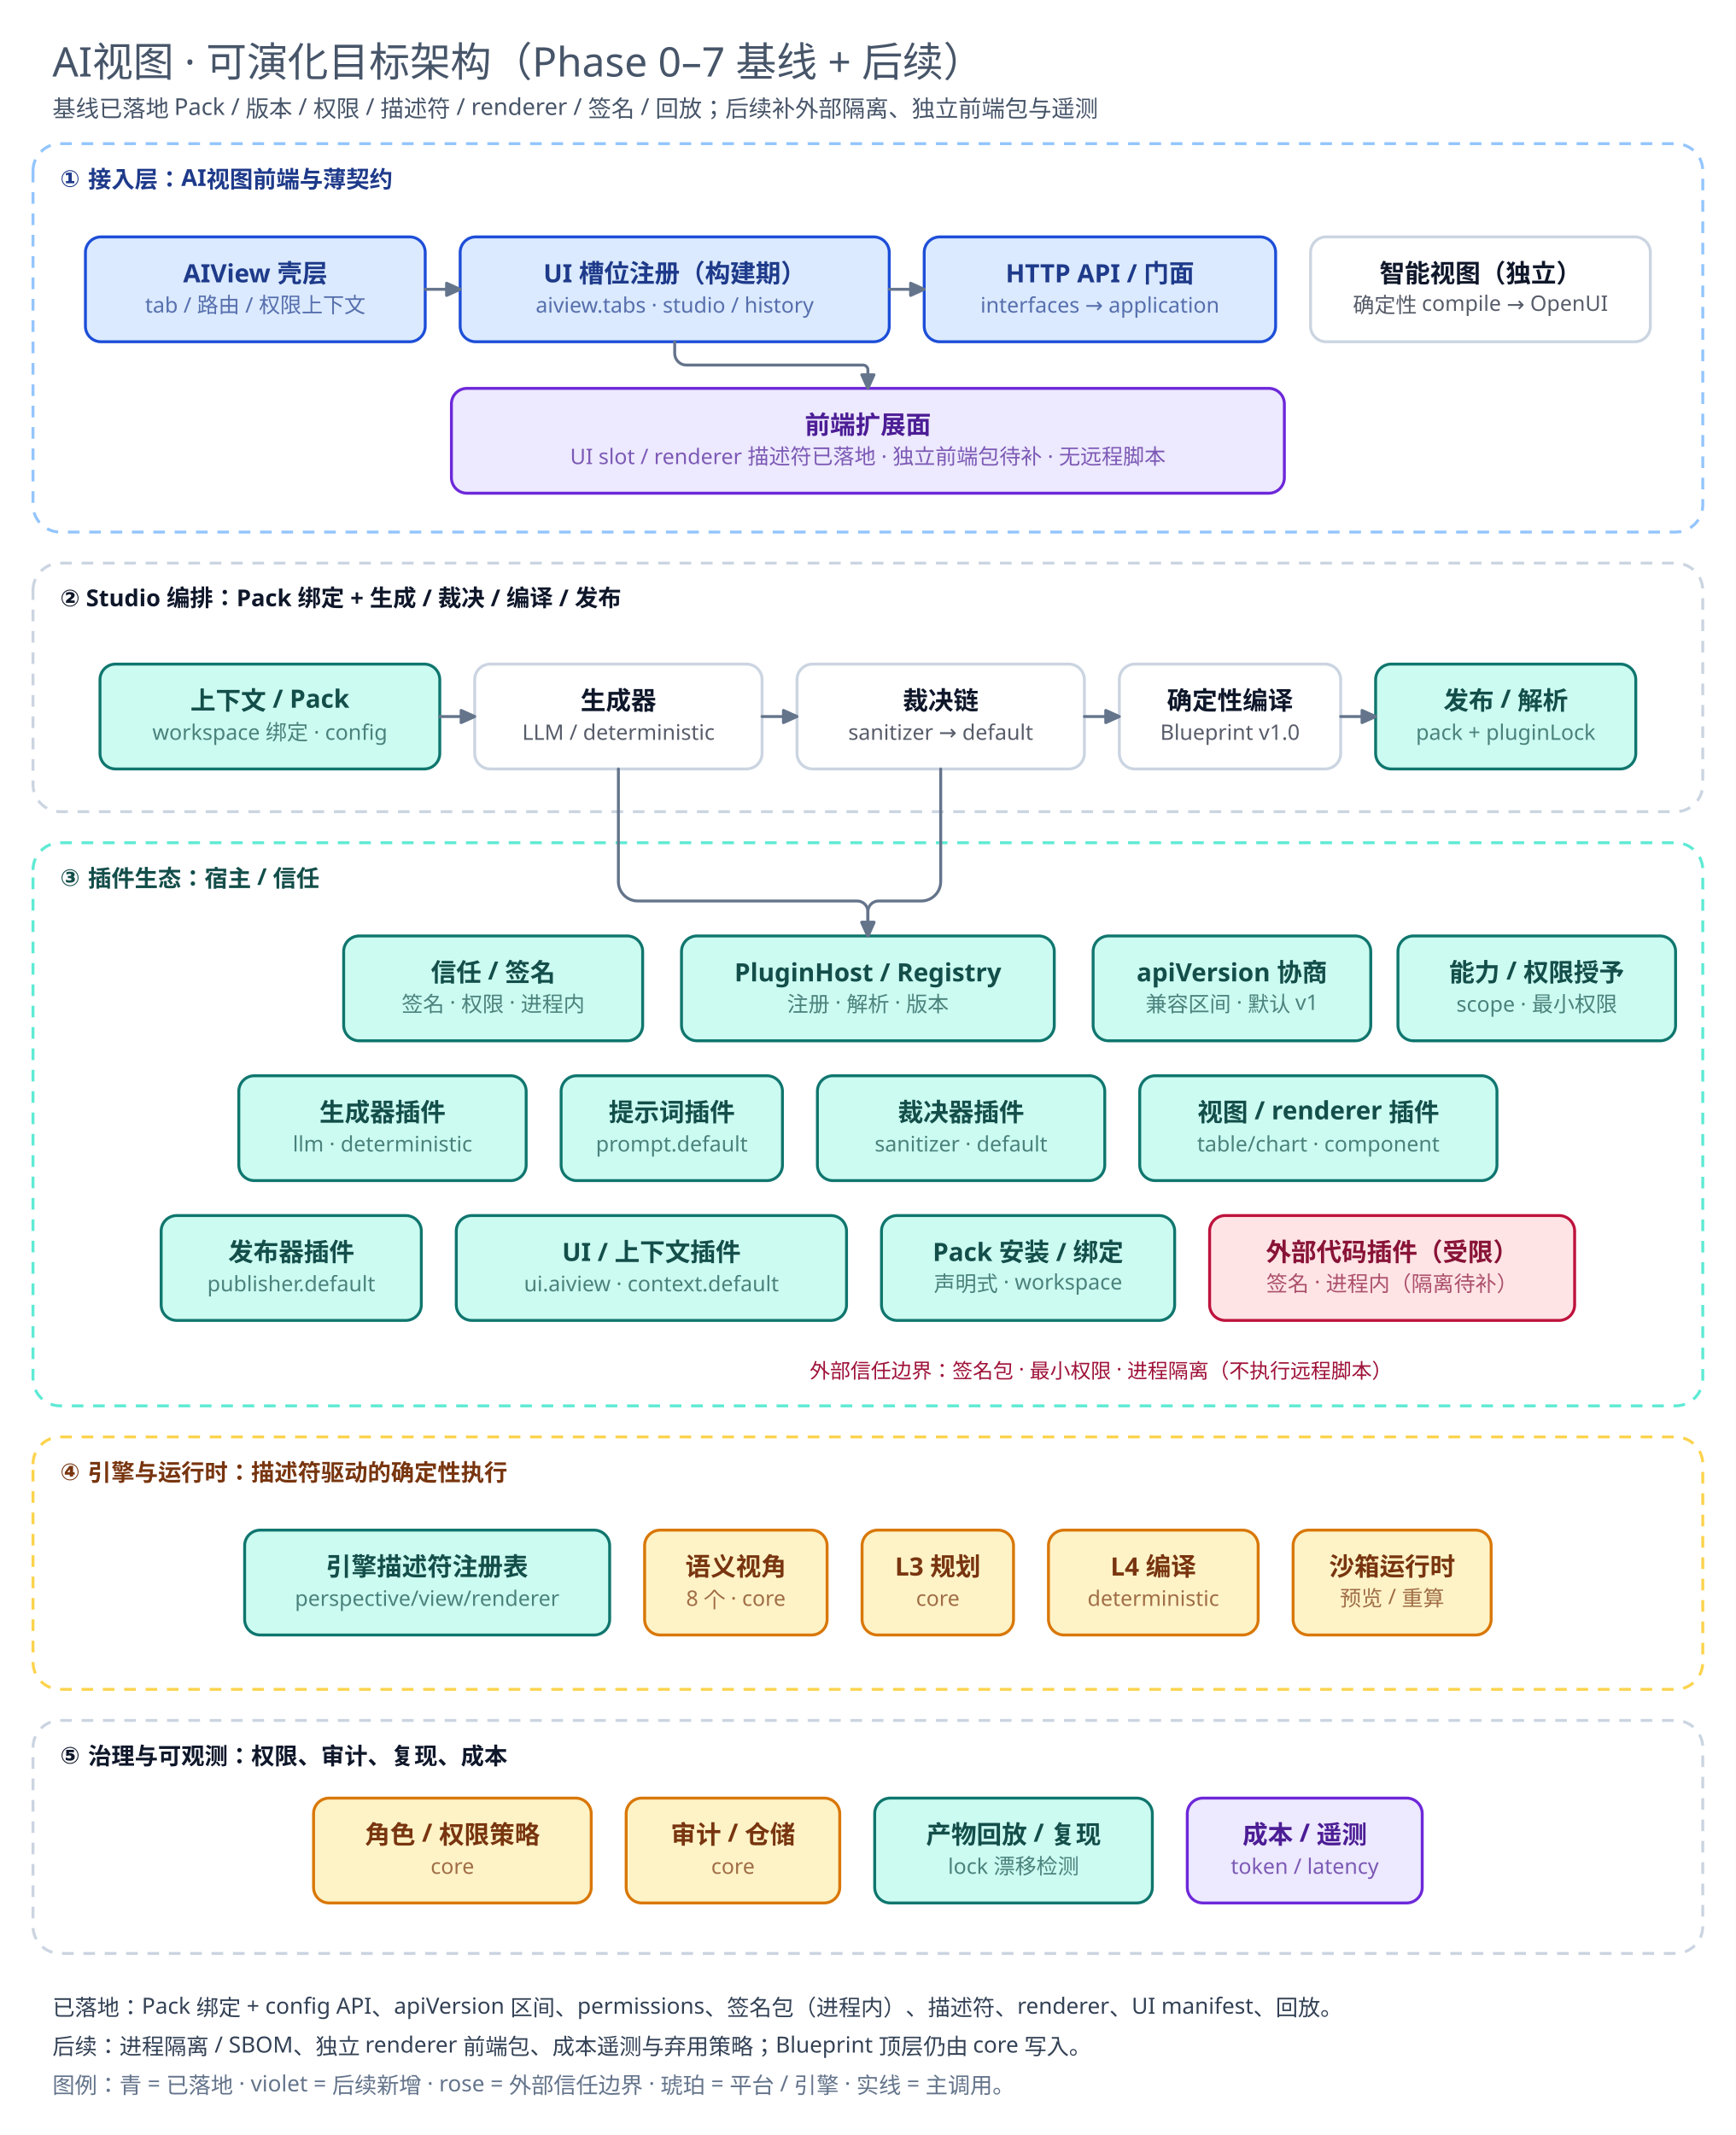
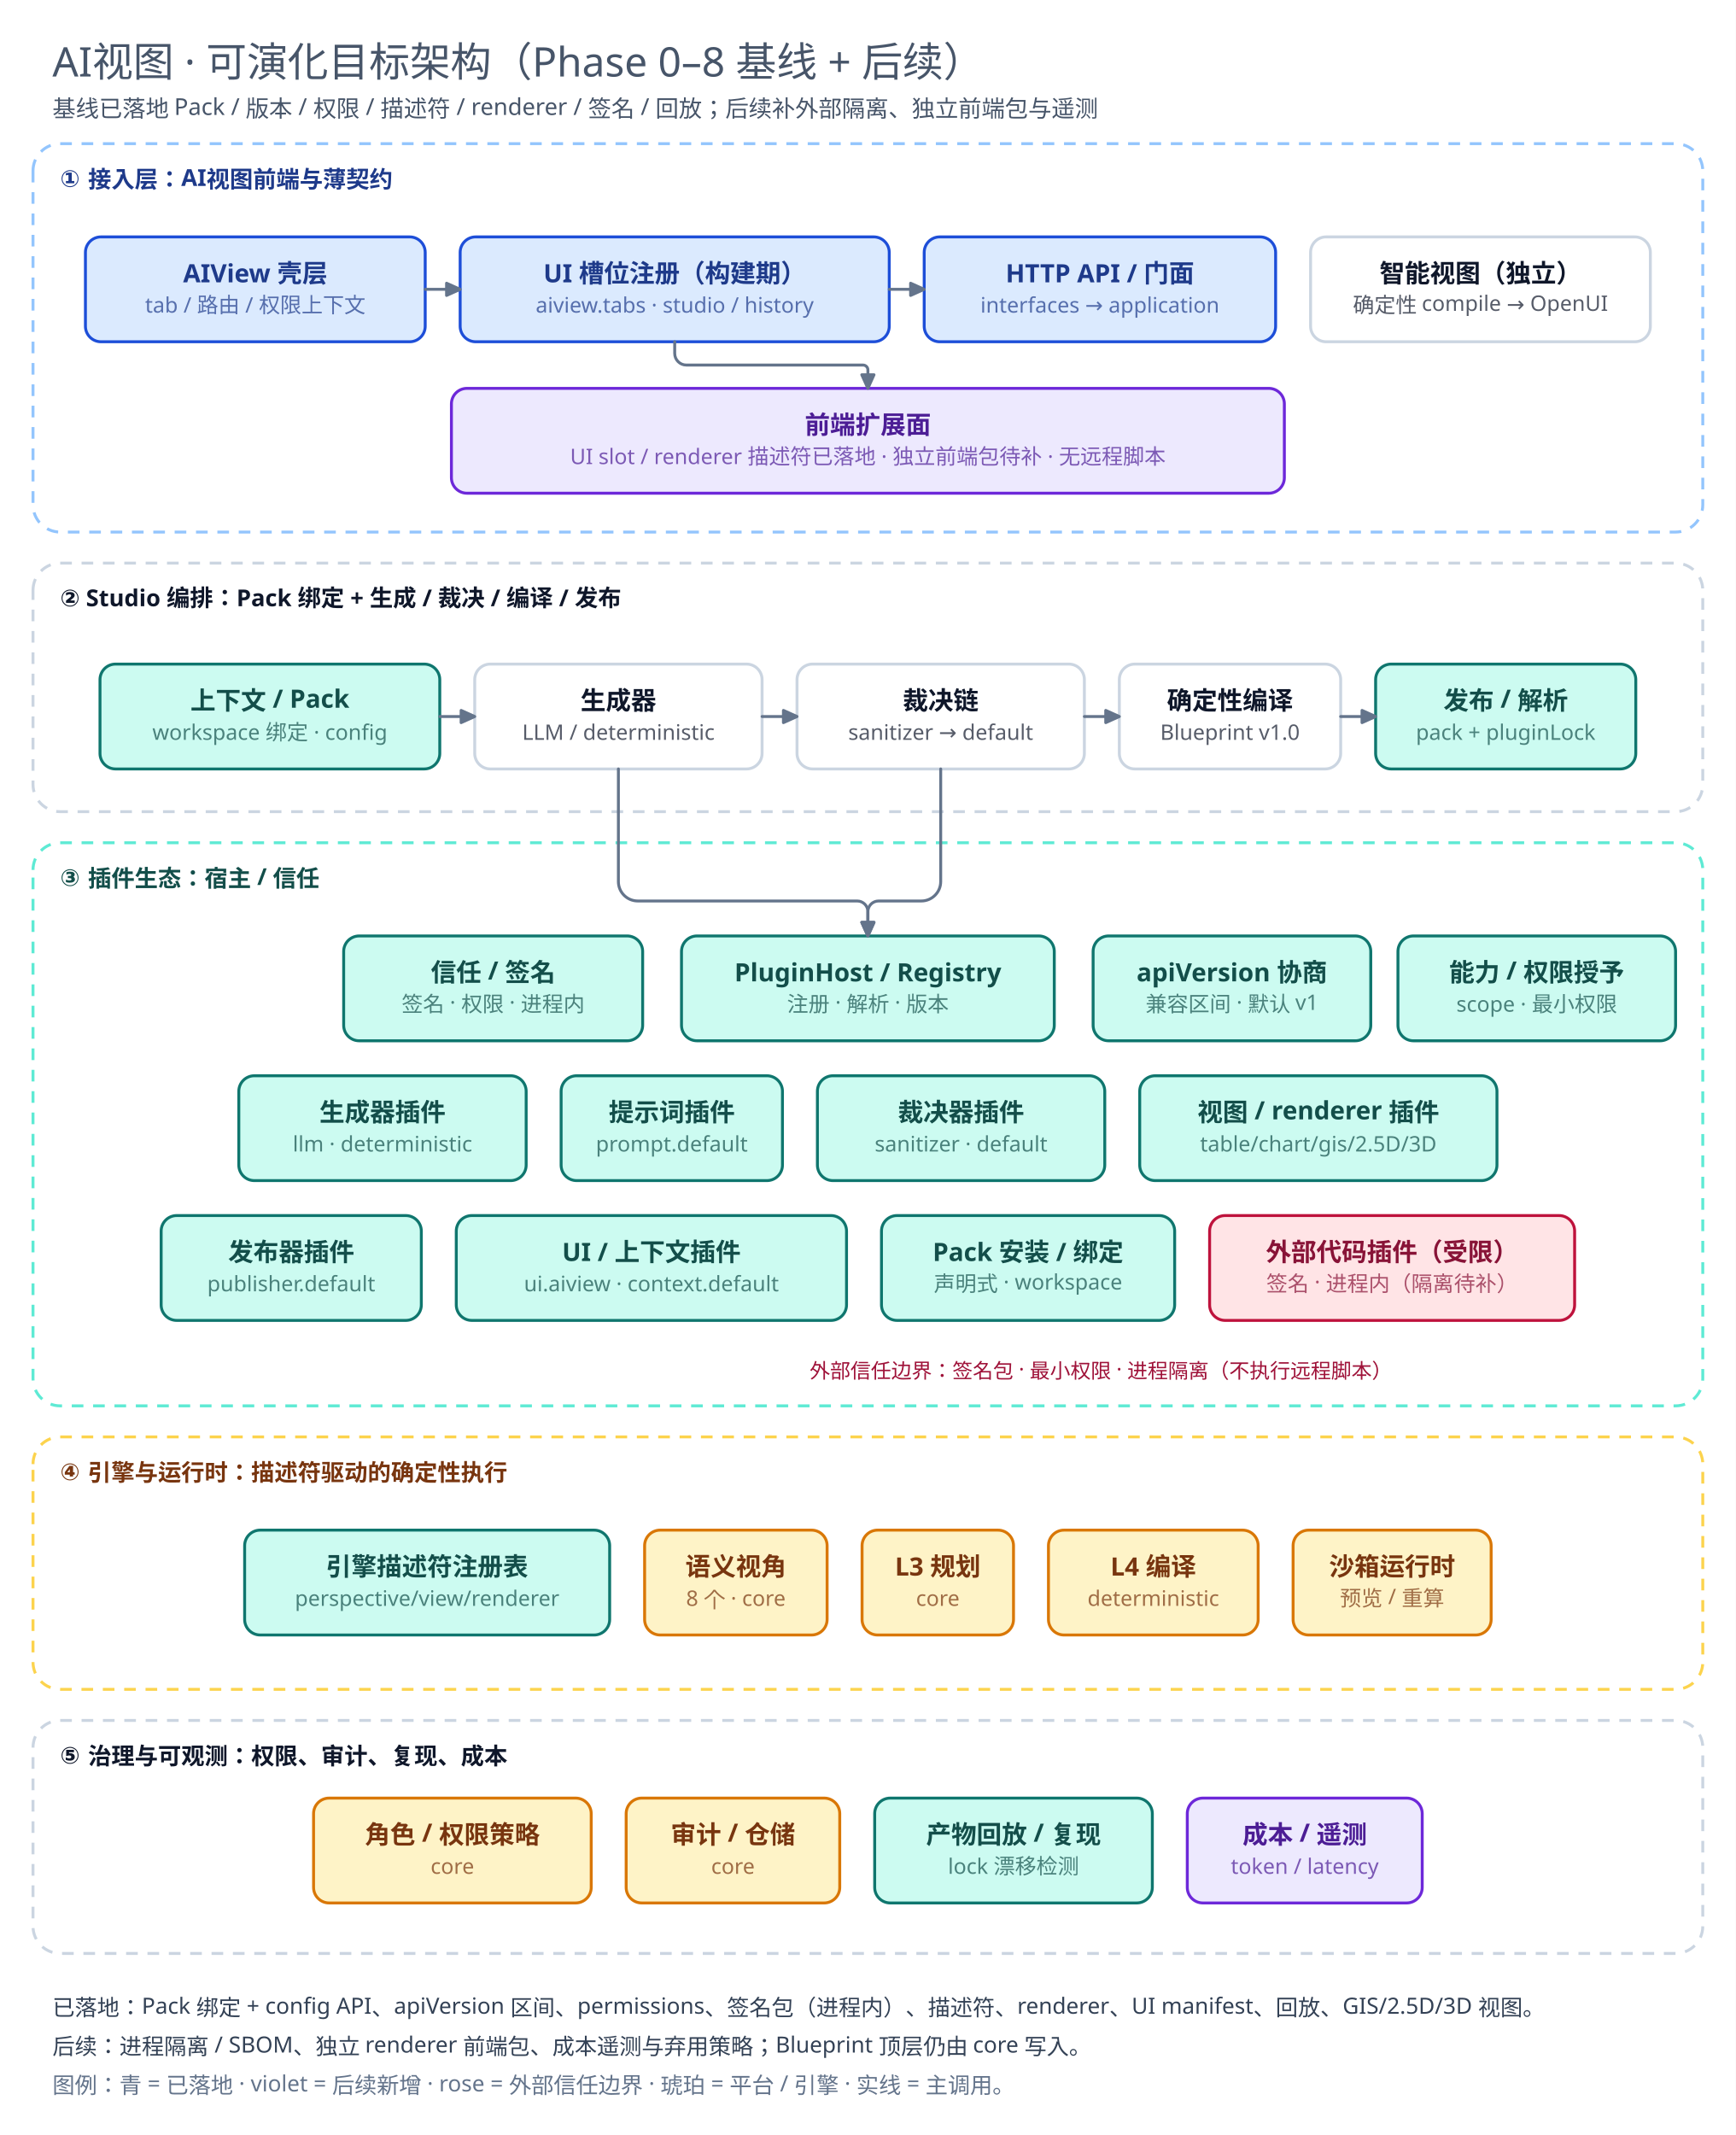
<svg xmlns="http://www.w3.org/2000/svg" width="894.00" height="1099.50" viewBox="0 0 894.00 1099.50" font-family="ui-sans-serif, system-ui, &quot;PingFang SC&quot;, sans-serif">
  <rect x="0.00" y="0.00" width="894.00" height="1099.50" rx="0.00" fill="#ffffff" stroke="none" />
  <g data-shape="group">
    <path d="M 17.00 88.00 A 14.00 14.00 0 0 1 31.00 74.00 L 863.00 74.00 A 14.00 14.00 0 0 1 877.00 88.00 L 877.00 260.00 A 14.00 14.00 0 0 1 863.00 274.00 L 31.00 274.00 A 14.00 14.00 0 0 1 17.00 260.00 L 17.00 88.00 Z" fill="none" stroke="#93c5fd" stroke-dasharray="6 5" stroke-width="1.5" />
    <text x="31.00" y="96.20" fill="#1e3a8a" font-family="inherit" font-size="12" font-weight="600">① 接入层：AI视图前端与薄契约</text>
  </g>
  <g data-shape="group">
    <path d="M 17.00 304.00 A 14.00 14.00 0 0 1 31.00 290.00 L 863.00 290.00 A 14.00 14.00 0 0 1 877.00 304.00 L 877.00 404.00 A 14.00 14.00 0 0 1 863.00 418.00 L 31.00 418.00 A 14.00 14.00 0 0 1 17.00 404.00 L 17.00 304.00 Z" fill="none" stroke="#cbd5e1" stroke-dasharray="6 5" stroke-width="1.5" />
    <text x="31.00" y="312.20" fill="#0f172a" font-family="inherit" font-size="12" font-weight="600">② Studio 编排：Pack 绑定 + 生成 / 裁决 / 编译 / 发布</text>
  </g>
  <g data-shape="group">
    <path d="M 17.00 448.00 A 14.00 14.00 0 0 1 31.00 434.00 L 863.00 434.00 A 14.00 14.00 0 0 1 877.00 448.00 L 877.00 710.00 A 14.00 14.00 0 0 1 863.00 724.00 L 31.00 724.00 A 14.00 14.00 0 0 1 17.00 710.00 L 17.00 448.00 Z" fill="none" stroke="#5eead4" stroke-dasharray="6 5" stroke-width="1.5" />
    <text x="31.00" y="456.20" fill="#134e4a" font-family="inherit" font-size="12" font-weight="600">③ 插件生态：宿主 / 信任</text>
  </g>
  <g data-shape="group">
    <path d="M 17.00 754.00 A 14.00 14.00 0 0 1 31.00 740.00 L 863.00 740.00 A 14.00 14.00 0 0 1 877.00 754.00 L 877.00 856.00 A 14.00 14.00 0 0 1 863.00 870.00 L 31.00 870.00 A 14.00 14.00 0 0 1 17.00 856.00 L 17.00 754.00 Z" fill="none" stroke="#fcd34d" stroke-dasharray="6 5" stroke-width="1.5" />
    <text x="31.00" y="762.20" fill="#78350f" font-family="inherit" font-size="12" font-weight="600">④ 引擎与运行时：描述符驱动的确定性执行</text>
  </g>
  <g data-shape="group">
    <path d="M 17.00 900.00 A 14.00 14.00 0 0 1 31.00 886.00 L 863.00 886.00 A 14.00 14.00 0 0 1 877.00 900.00 L 877.00 992.00 A 14.00 14.00 0 0 1 863.00 1006.00 L 31.00 1006.00 A 14.00 14.00 0 0 1 17.00 992.00 L 17.00 900.00 Z" fill="none" stroke="#cbd5e1" stroke-dasharray="6 5" stroke-width="1.5" />
    <text x="31.00" y="908.20" fill="#0f172a" font-family="inherit" font-size="12" font-weight="600">⑤ 治理与可观测：权限、审计、复现、成本</text>
  </g>
  <g data-shape="node">
    <path d="M 44.00 130.00 A 8.00 8.00 0 0 1 52.00 122.00 L 211.00 122.00 A 8.00 8.00 0 0 1 219.00 130.00 L 219.00 168.00 A 8.00 8.00 0 0 1 211.00 176.00 L 52.00 176.00 A 8.00 8.00 0 0 1 44.00 168.00 L 44.00 130.00 Z" fill="#dbeafe" stroke="#1d4ed8" stroke-width="1.5" />
    <text x="131.50" y="145.40" fill="#1e3a8a" font-family="inherit" font-size="13" font-weight="600" text-anchor="middle">AIView 壳层</text>
    <text x="131.50" y="161.00" fill="#1e3a8a" font-family="inherit" font-size="11" opacity="0.7" text-anchor="middle">tab / 路由 / 权限上下文</text>
  </g>
  <g data-shape="node">
    <path d="M 237.00 130.00 A 8.00 8.00 0 0 1 245.00 122.00 L 450.00 122.00 A 8.00 8.00 0 0 1 458.00 130.00 L 458.00 168.00 A 8.00 8.00 0 0 1 450.00 176.00 L 245.00 176.00 A 8.00 8.00 0 0 1 237.00 168.00 L 237.00 130.00 Z" fill="#dbeafe" stroke="#1d4ed8" stroke-width="1.5" />
    <text x="347.50" y="145.40" fill="#1e3a8a" font-family="inherit" font-size="13" font-weight="600" text-anchor="middle">UI 槽位注册（构建期）</text>
    <text x="347.50" y="161.00" fill="#1e3a8a" font-family="inherit" font-size="11" opacity="0.7" text-anchor="middle">aiview.tabs · studio / history</text>
  </g>
  <g data-shape="node">
    <path d="M 476.00 130.00 A 8.00 8.00 0 0 1 484.00 122.00 L 649.00 122.00 A 8.00 8.00 0 0 1 657.00 130.00 L 657.00 168.00 A 8.00 8.00 0 0 1 649.00 176.00 L 484.00 176.00 A 8.00 8.00 0 0 1 476.00 168.00 L 476.00 130.00 Z" fill="#dbeafe" stroke="#1d4ed8" stroke-width="1.5" />
    <text x="566.50" y="145.40" fill="#1e3a8a" font-family="inherit" font-size="13" font-weight="600" text-anchor="middle">HTTP API / 门面</text>
    <text x="566.50" y="161.00" fill="#1e3a8a" font-family="inherit" font-size="11" opacity="0.7" text-anchor="middle">interfaces → application</text>
  </g>
  <g data-shape="node">
    <path d="M 675.00 130.00 A 8.00 8.00 0 0 1 683.00 122.00 L 842.00 122.00 A 8.00 8.00 0 0 1 850.00 130.00 L 850.00 168.00 A 8.00 8.00 0 0 1 842.00 176.00 L 683.00 176.00 A 8.00 8.00 0 0 1 675.00 168.00 L 675.00 130.00 Z" fill="#ffffff" stroke="#cbd5e1" stroke-width="1.5" />
    <text x="762.50" y="145.40" fill="#0f172a" font-family="inherit" font-size="13" font-weight="600" text-anchor="middle">智能视图（独立）</text>
    <text x="762.50" y="161.00" fill="#0f172a" font-family="inherit" font-size="11" opacity="0.7" text-anchor="middle">确定性 compile → OpenUI</text>
  </g>
  <g data-shape="node">
    <path d="M 232.50 208.00 A 8.00 8.00 0 0 1 240.50 200.00 L 653.50 200.00 A 8.00 8.00 0 0 1 661.50 208.00 L 661.50 246.00 A 8.00 8.00 0 0 1 653.50 254.00 L 240.50 254.00 A 8.00 8.00 0 0 1 232.50 246.00 L 232.50 208.00 Z" fill="#ede9fe" stroke="#6d28d9" stroke-width="1.5" />
    <text x="447.00" y="223.40" fill="#4c1d95" font-family="inherit" font-size="13" font-weight="600" text-anchor="middle">前端扩展面</text>
    <text x="447.00" y="239.00" fill="#4c1d95" font-family="inherit" font-size="11" opacity="0.7" text-anchor="middle">UI slot / renderer 描述符已落地 · 独立前端包待补 · 无远程脚本</text>
  </g>
  <g data-shape="node">
    <path d="M 51.50 350.00 A 8.00 8.00 0 0 1 59.50 342.00 L 218.50 342.00 A 8.00 8.00 0 0 1 226.50 350.00 L 226.50 388.00 A 8.00 8.00 0 0 1 218.50 396.00 L 59.50 396.00 A 8.00 8.00 0 0 1 51.50 388.00 L 51.50 350.00 Z" fill="#ccfbf1" stroke="#0f766e" stroke-width="1.5" />
    <text x="139.00" y="365.40" fill="#134e4a" font-family="inherit" font-size="13" font-weight="600" text-anchor="middle">上下文 / Pack</text>
    <text x="139.00" y="381.00" fill="#134e4a" font-family="inherit" font-size="11" opacity="0.7" text-anchor="middle">workspace 绑定 · config</text>
  </g>
  <g data-shape="node">
    <path d="M 244.50 350.00 A 8.00 8.00 0 0 1 252.50 342.00 L 384.50 342.00 A 8.00 8.00 0 0 1 392.50 350.00 L 392.50 388.00 A 8.00 8.00 0 0 1 384.50 396.00 L 252.50 396.00 A 8.00 8.00 0 0 1 244.50 388.00 L 244.50 350.00 Z" fill="#ffffff" stroke="#cbd5e1" stroke-width="1.5" />
    <text x="318.50" y="365.40" fill="#0f172a" font-family="inherit" font-size="13" font-weight="600" text-anchor="middle">生成器</text>
    <text x="318.50" y="381.00" fill="#0f172a" font-family="inherit" font-size="11" opacity="0.7" text-anchor="middle">LLM / deterministic</text>
  </g>
  <g data-shape="node">
    <path d="M 410.50 350.00 A 8.00 8.00 0 0 1 418.50 342.00 L 550.50 342.00 A 8.00 8.00 0 0 1 558.50 350.00 L 558.50 388.00 A 8.00 8.00 0 0 1 550.50 396.00 L 418.50 396.00 A 8.00 8.00 0 0 1 410.50 388.00 L 410.50 350.00 Z" fill="#ffffff" stroke="#cbd5e1" stroke-width="1.5" />
    <text x="484.50" y="365.40" fill="#0f172a" font-family="inherit" font-size="13" font-weight="600" text-anchor="middle">裁决链</text>
    <text x="484.50" y="381.00" fill="#0f172a" font-family="inherit" font-size="11" opacity="0.7" text-anchor="middle">sanitizer → default</text>
  </g>
  <g data-shape="node">
    <path d="M 576.50 350.00 A 8.00 8.00 0 0 1 584.50 342.00 L 682.50 342.00 A 8.00 8.00 0 0 1 690.50 350.00 L 690.50 388.00 A 8.00 8.00 0 0 1 682.50 396.00 L 584.50 396.00 A 8.00 8.00 0 0 1 576.50 388.00 L 576.50 350.00 Z" fill="#ffffff" stroke="#cbd5e1" stroke-width="1.5" />
    <text x="633.50" y="365.40" fill="#0f172a" font-family="inherit" font-size="13" font-weight="600" text-anchor="middle">确定性编译</text>
    <text x="633.50" y="381.00" fill="#0f172a" font-family="inherit" font-size="11" opacity="0.7" text-anchor="middle">Blueprint v1.0</text>
  </g>
  <g data-shape="node">
    <path d="M 708.50 350.00 A 8.00 8.00 0 0 1 716.50 342.00 L 834.50 342.00 A 8.00 8.00 0 0 1 842.50 350.00 L 842.50 388.00 A 8.00 8.00 0 0 1 834.50 396.00 L 716.50 396.00 A 8.00 8.00 0 0 1 708.50 388.00 L 708.50 350.00 Z" fill="#ccfbf1" stroke="#0f766e" stroke-width="1.5" />
    <text x="775.50" y="365.40" fill="#134e4a" font-family="inherit" font-size="13" font-weight="600" text-anchor="middle">发布 / 解析</text>
    <text x="775.50" y="381.00" fill="#134e4a" font-family="inherit" font-size="11" opacity="0.7" text-anchor="middle">pack + pluginLock</text>
  </g>
  <g data-shape="node">
    <path d="M 177.00 490.00 A 8.00 8.00 0 0 1 185.00 482.00 L 323.00 482.00 A 8.00 8.00 0 0 1 331.00 490.00 L 331.00 528.00 A 8.00 8.00 0 0 1 323.00 536.00 L 185.00 536.00 A 8.00 8.00 0 0 1 177.00 528.00 L 177.00 490.00 Z" fill="#ccfbf1" stroke="#0f766e" stroke-width="1.5" />
    <text x="254.00" y="505.40" fill="#134e4a" font-family="inherit" font-size="13" font-weight="600" text-anchor="middle">信任 / 签名</text>
    <text x="254.00" y="521.00" fill="#134e4a" font-family="inherit" font-size="11" opacity="0.7" text-anchor="middle">签名 · 权限 · 进程内</text>
  </g>
  <g data-shape="node">
    <path d="M 351.00 490.00 A 8.00 8.00 0 0 1 359.00 482.00 L 535.00 482.00 A 8.00 8.00 0 0 1 543.00 490.00 L 543.00 528.00 A 8.00 8.00 0 0 1 535.00 536.00 L 359.00 536.00 A 8.00 8.00 0 0 1 351.00 528.00 L 351.00 490.00 Z" fill="#ccfbf1" stroke="#0f766e" stroke-width="1.5" />
    <text x="447.00" y="505.40" fill="#134e4a" font-family="inherit" font-size="13" font-weight="600" text-anchor="middle">PluginHost / Registry</text>
    <text x="447.00" y="521.00" fill="#134e4a" font-family="inherit" font-size="11" opacity="0.7" text-anchor="middle">注册 · 解析 · 版本</text>
  </g>
  <g data-shape="node">
    <path d="M 563.00 490.00 A 8.00 8.00 0 0 1 571.00 482.00 L 698.00 482.00 A 8.00 8.00 0 0 1 706.00 490.00 L 706.00 528.00 A 8.00 8.00 0 0 1 698.00 536.00 L 571.00 536.00 A 8.00 8.00 0 0 1 563.00 528.00 L 563.00 490.00 Z" fill="#ccfbf1" stroke="#0f766e" stroke-width="1.5" />
    <text x="634.50" y="505.40" fill="#134e4a" font-family="inherit" font-size="13" font-weight="600" text-anchor="middle">apiVersion 协商</text>
    <text x="634.50" y="521.00" fill="#134e4a" font-family="inherit" font-size="11" opacity="0.7" text-anchor="middle">兼容区间 · 默认 v1</text>
  </g>
  <g data-shape="node">
    <path d="M 720.00 490.00 A 8.00 8.00 0 0 1 728.00 482.00 L 855.00 482.00 A 8.00 8.00 0 0 1 863.00 490.00 L 863.00 528.00 A 8.00 8.00 0 0 1 855.00 536.00 L 728.00 536.00 A 8.00 8.00 0 0 1 720.00 528.00 L 720.00 490.00 Z" fill="#ccfbf1" stroke="#0f766e" stroke-width="1.5" />
    <text x="791.50" y="505.40" fill="#134e4a" font-family="inherit" font-size="13" font-weight="600" text-anchor="middle">能力 / 权限授予</text>
    <text x="791.50" y="521.00" fill="#134e4a" font-family="inherit" font-size="11" opacity="0.7" text-anchor="middle">scope · 最小权限</text>
  </g>
  <g data-shape="node">
    <path d="M 123.00 562.00 A 8.00 8.00 0 0 1 131.00 554.00 L 263.00 554.00 A 8.00 8.00 0 0 1 271.00 562.00 L 271.00 600.00 A 8.00 8.00 0 0 1 263.00 608.00 L 131.00 608.00 A 8.00 8.00 0 0 1 123.00 600.00 L 123.00 562.00 Z" fill="#ccfbf1" stroke="#0f766e" stroke-width="1.5" />
    <text x="197.00" y="577.40" fill="#134e4a" font-family="inherit" font-size="13" font-weight="600" text-anchor="middle">生成器插件</text>
    <text x="197.00" y="593.00" fill="#134e4a" font-family="inherit" font-size="11" opacity="0.7" text-anchor="middle">llm · deterministic</text>
  </g>
  <g data-shape="node">
    <path d="M 289.00 562.00 A 8.00 8.00 0 0 1 297.00 554.00 L 395.00 554.00 A 8.00 8.00 0 0 1 403.00 562.00 L 403.00 600.00 A 8.00 8.00 0 0 1 395.00 608.00 L 297.00 608.00 A 8.00 8.00 0 0 1 289.00 600.00 L 289.00 562.00 Z" fill="#ccfbf1" stroke="#0f766e" stroke-width="1.5" />
    <text x="346.00" y="577.40" fill="#134e4a" font-family="inherit" font-size="13" font-weight="600" text-anchor="middle">提示词插件</text>
    <text x="346.00" y="593.00" fill="#134e4a" font-family="inherit" font-size="11" opacity="0.7" text-anchor="middle">prompt.default</text>
  </g>
  <g data-shape="node">
    <path d="M 421.00 562.00 A 8.00 8.00 0 0 1 429.00 554.00 L 561.00 554.00 A 8.00 8.00 0 0 1 569.00 562.00 L 569.00 600.00 A 8.00 8.00 0 0 1 561.00 608.00 L 429.00 608.00 A 8.00 8.00 0 0 1 421.00 600.00 L 421.00 562.00 Z" fill="#ccfbf1" stroke="#0f766e" stroke-width="1.5" />
    <text x="495.00" y="577.40" fill="#134e4a" font-family="inherit" font-size="13" font-weight="600" text-anchor="middle">裁决器插件</text>
    <text x="495.00" y="593.00" fill="#134e4a" font-family="inherit" font-size="11" opacity="0.7" text-anchor="middle">sanitizer · default</text>
  </g>
  <g data-shape="node">
    <path d="M 587.00 562.00 A 8.00 8.00 0 0 1 595.00 554.00 L 763.00 554.00 A 8.00 8.00 0 0 1 771.00 562.00 L 771.00 600.00 A 8.00 8.00 0 0 1 763.00 608.00 L 595.00 608.00 A 8.00 8.00 0 0 1 587.00 600.00 L 587.00 562.00 Z" fill="#ccfbf1" stroke="#0f766e" stroke-width="1.5" />
    <text x="679.00" y="577.40" fill="#134e4a" font-family="inherit" font-size="13" font-weight="600" text-anchor="middle">视图 / renderer 插件</text>
-     <text x="679.00" y="593.00" fill="#134e4a" font-family="inherit" font-size="11" opacity="0.7" text-anchor="middle">table/chart · component</text>
+     <text x="679.00" y="593.00" fill="#134e4a" font-family="inherit" font-size="11" opacity="0.7" text-anchor="middle">table/chart/gis/2.5D/3D</text>
  </g>
  <g data-shape="node">
    <path d="M 83.00 634.00 A 8.00 8.00 0 0 1 91.00 626.00 L 209.00 626.00 A 8.00 8.00 0 0 1 217.00 634.00 L 217.00 672.00 A 8.00 8.00 0 0 1 209.00 680.00 L 91.00 680.00 A 8.00 8.00 0 0 1 83.00 672.00 L 83.00 634.00 Z" fill="#ccfbf1" stroke="#0f766e" stroke-width="1.5" />
    <text x="150.00" y="649.40" fill="#134e4a" font-family="inherit" font-size="13" font-weight="600" text-anchor="middle">发布器插件</text>
    <text x="150.00" y="665.00" fill="#134e4a" font-family="inherit" font-size="11" opacity="0.7" text-anchor="middle">publisher.default</text>
  </g>
  <g data-shape="node">
    <path d="M 235.00 634.00 A 8.00 8.00 0 0 1 243.00 626.00 L 428.00 626.00 A 8.00 8.00 0 0 1 436.00 634.00 L 436.00 672.00 A 8.00 8.00 0 0 1 428.00 680.00 L 243.00 680.00 A 8.00 8.00 0 0 1 235.00 672.00 L 235.00 634.00 Z" fill="#ccfbf1" stroke="#0f766e" stroke-width="1.5" />
    <text x="335.50" y="649.40" fill="#134e4a" font-family="inherit" font-size="13" font-weight="600" text-anchor="middle">UI / 上下文插件</text>
    <text x="335.50" y="665.00" fill="#134e4a" font-family="inherit" font-size="11" opacity="0.7" text-anchor="middle">ui.aiview · context.default</text>
  </g>
  <g data-shape="node">
    <path d="M 454.00 634.00 A 8.00 8.00 0 0 1 462.00 626.00 L 597.00 626.00 A 8.00 8.00 0 0 1 605.00 634.00 L 605.00 672.00 A 8.00 8.00 0 0 1 597.00 680.00 L 462.00 680.00 A 8.00 8.00 0 0 1 454.00 672.00 L 454.00 634.00 Z" fill="#ccfbf1" stroke="#0f766e" stroke-width="1.5" />
    <text x="529.50" y="649.40" fill="#134e4a" font-family="inherit" font-size="13" font-weight="600" text-anchor="middle">Pack 安装 / 绑定</text>
    <text x="529.50" y="665.00" fill="#134e4a" font-family="inherit" font-size="11" opacity="0.7" text-anchor="middle">声明式 · workspace</text>
  </g>
  <g data-shape="node">
    <path d="M 623.00 634.00 A 8.00 8.00 0 0 1 631.00 626.00 L 803.00 626.00 A 8.00 8.00 0 0 1 811.00 634.00 L 811.00 672.00 A 8.00 8.00 0 0 1 803.00 680.00 L 631.00 680.00 A 8.00 8.00 0 0 1 623.00 672.00 L 623.00 634.00 Z" fill="#ffe4e6" stroke="#be123c" stroke-width="1.5" />
    <text x="717.00" y="649.40" fill="#881337" font-family="inherit" font-size="13" font-weight="600" text-anchor="middle">外部代码插件（受限）</text>
    <text x="717.00" y="665.00" fill="#881337" font-family="inherit" font-size="11" opacity="0.7" text-anchor="middle">签名 · 进程内（隔离待补）</text>
  </g>
  <g data-shape="node">
    <path d="M 126.00 796.00 A 8.00 8.00 0 0 1 134.00 788.00 L 306.00 788.00 A 8.00 8.00 0 0 1 314.00 796.00 L 314.00 834.00 A 8.00 8.00 0 0 1 306.00 842.00 L 134.00 842.00 A 8.00 8.00 0 0 1 126.00 834.00 L 126.00 796.00 Z" fill="#ccfbf1" stroke="#0f766e" stroke-width="1.5" />
    <text x="220.00" y="811.40" fill="#134e4a" font-family="inherit" font-size="13" font-weight="600" text-anchor="middle">引擎描述符注册表</text>
    <text x="220.00" y="827.00" fill="#134e4a" font-family="inherit" font-size="11" opacity="0.7" text-anchor="middle">perspective/view/renderer</text>
  </g>
  <g data-shape="node">
    <path d="M 332.00 796.00 A 8.00 8.00 0 0 1 340.00 788.00 L 418.00 788.00 A 8.00 8.00 0 0 1 426.00 796.00 L 426.00 834.00 A 8.00 8.00 0 0 1 418.00 842.00 L 340.00 842.00 A 8.00 8.00 0 0 1 332.00 834.00 L 332.00 796.00 Z" fill="#fef3c7" stroke="#d97706" stroke-width="1.5" />
    <text x="379.00" y="811.40" fill="#78350f" font-family="inherit" font-size="13" font-weight="600" text-anchor="middle">语义视角</text>
    <text x="379.00" y="827.00" fill="#78350f" font-family="inherit" font-size="11" opacity="0.7" text-anchor="middle">8 个 · core</text>
  </g>
  <g data-shape="node">
    <path d="M 444.00 796.00 A 8.00 8.00 0 0 1 452.00 788.00 L 514.00 788.00 A 8.00 8.00 0 0 1 522.00 796.00 L 522.00 834.00 A 8.00 8.00 0 0 1 514.00 842.00 L 452.00 842.00 A 8.00 8.00 0 0 1 444.00 834.00 L 444.00 796.00 Z" fill="#fef3c7" stroke="#d97706" stroke-width="1.5" />
    <text x="483.00" y="811.40" fill="#78350f" font-family="inherit" font-size="13" font-weight="600" text-anchor="middle">L3 规划</text>
    <text x="483.00" y="827.00" fill="#78350f" font-family="inherit" font-size="11" opacity="0.7" text-anchor="middle">core</text>
  </g>
  <g data-shape="node">
    <path d="M 540.00 796.00 A 8.00 8.00 0 0 1 548.00 788.00 L 640.00 788.00 A 8.00 8.00 0 0 1 648.00 796.00 L 648.00 834.00 A 8.00 8.00 0 0 1 640.00 842.00 L 548.00 842.00 A 8.00 8.00 0 0 1 540.00 834.00 L 540.00 796.00 Z" fill="#fef3c7" stroke="#d97706" stroke-width="1.5" />
    <text x="594.00" y="811.40" fill="#78350f" font-family="inherit" font-size="13" font-weight="600" text-anchor="middle">L4 编译</text>
    <text x="594.00" y="827.00" fill="#78350f" font-family="inherit" font-size="11" opacity="0.7" text-anchor="middle">deterministic</text>
  </g>
  <g data-shape="node">
    <path d="M 666.00 796.00 A 8.00 8.00 0 0 1 674.00 788.00 L 760.00 788.00 A 8.00 8.00 0 0 1 768.00 796.00 L 768.00 834.00 A 8.00 8.00 0 0 1 760.00 842.00 L 674.00 842.00 A 8.00 8.00 0 0 1 666.00 834.00 L 666.00 796.00 Z" fill="#fef3c7" stroke="#d97706" stroke-width="1.5" />
    <text x="717.00" y="811.40" fill="#78350f" font-family="inherit" font-size="13" font-weight="600" text-anchor="middle">沙箱运行时</text>
    <text x="717.00" y="827.00" fill="#78350f" font-family="inherit" font-size="11" opacity="0.7" text-anchor="middle">预览 / 重算</text>
  </g>
  <g data-shape="node">
    <path d="M 161.50 934.00 A 8.00 8.00 0 0 1 169.50 926.00 L 296.50 926.00 A 8.00 8.00 0 0 1 304.50 934.00 L 304.50 972.00 A 8.00 8.00 0 0 1 296.50 980.00 L 169.50 980.00 A 8.00 8.00 0 0 1 161.50 972.00 L 161.50 934.00 Z" fill="#fef3c7" stroke="#d97706" stroke-width="1.5" />
    <text x="233.00" y="949.40" fill="#78350f" font-family="inherit" font-size="13" font-weight="600" text-anchor="middle">角色 / 权限策略</text>
    <text x="233.00" y="965.00" fill="#78350f" font-family="inherit" font-size="11" opacity="0.7" text-anchor="middle">core</text>
  </g>
  <g data-shape="node">
    <path d="M 322.50 934.00 A 8.00 8.00 0 0 1 330.50 926.00 L 424.50 926.00 A 8.00 8.00 0 0 1 432.50 934.00 L 432.50 972.00 A 8.00 8.00 0 0 1 424.50 980.00 L 330.50 980.00 A 8.00 8.00 0 0 1 322.50 972.00 L 322.50 934.00 Z" fill="#fef3c7" stroke="#d97706" stroke-width="1.5" />
    <text x="377.50" y="949.40" fill="#78350f" font-family="inherit" font-size="13" font-weight="600" text-anchor="middle">审计 / 仓储</text>
    <text x="377.50" y="965.00" fill="#78350f" font-family="inherit" font-size="11" opacity="0.7" text-anchor="middle">core</text>
  </g>
  <g data-shape="node">
    <path d="M 450.50 934.00 A 8.00 8.00 0 0 1 458.50 926.00 L 585.50 926.00 A 8.00 8.00 0 0 1 593.50 934.00 L 593.50 972.00 A 8.00 8.00 0 0 1 585.50 980.00 L 458.50 980.00 A 8.00 8.00 0 0 1 450.50 972.00 L 450.50 934.00 Z" fill="#ccfbf1" stroke="#0f766e" stroke-width="1.5" />
    <text x="522.00" y="949.40" fill="#134e4a" font-family="inherit" font-size="13" font-weight="600" text-anchor="middle">产物回放 / 复现</text>
    <text x="522.00" y="965.00" fill="#134e4a" font-family="inherit" font-size="11" opacity="0.7" text-anchor="middle">lock 漂移检测</text>
  </g>
  <g data-shape="node">
    <path d="M 611.50 934.00 A 8.00 8.00 0 0 1 619.50 926.00 L 724.50 926.00 A 8.00 8.00 0 0 1 732.50 934.00 L 732.50 972.00 A 8.00 8.00 0 0 1 724.50 980.00 L 619.50 980.00 A 8.00 8.00 0 0 1 611.50 972.00 L 611.50 934.00 Z" fill="#ede9fe" stroke="#6d28d9" stroke-width="1.5" />
    <text x="672.00" y="949.40" fill="#4c1d95" font-family="inherit" font-size="13" font-weight="600" text-anchor="middle">成本 / 遥测</text>
    <text x="672.00" y="965.00" fill="#4c1d95" font-family="inherit" font-size="11" opacity="0.7" text-anchor="middle">token / latency</text>
  </g>
  <g data-shape="edge">
    <path d="M 219.00 149.00 L 230.00 149.00" fill="none" stroke="#64748b" stroke-linecap="round" stroke-linejoin="round" stroke-width="1.5" />
    <path d="M 237.00 149.00 L 230.00 152.15 L 230.00 145.85 Z" fill="#64748b" stroke="#64748b" stroke-linecap="round" stroke-linejoin="round" stroke-width="1.5" />
  </g>
  <g data-shape="edge">
    <path d="M 458.00 149.00 L 469.00 149.00" fill="none" stroke="#64748b" stroke-linecap="round" stroke-linejoin="round" stroke-width="1.5" />
    <path d="M 476.00 149.00 L 469.00 152.15 L 469.00 145.85 Z" fill="#64748b" stroke="#64748b" stroke-linecap="round" stroke-linejoin="round" stroke-width="1.5" />
  </g>
  <g data-shape="edge">
    <path d="M 347.50 176.00 L 347.50 182.00 A 6.00 6.00 0 0 0 353.50 188.00 L 444.50 188.00 A 2.50 2.50 0 0 1 447.00 190.50 L 447.00 193.00" fill="none" stroke="#64748b" stroke-linecap="round" stroke-linejoin="round" stroke-width="1.5" />
    <path d="M 447.00 200.00 L 443.85 193.00 L 450.15 193.00 Z" fill="#64748b" stroke="#64748b" stroke-linecap="round" stroke-linejoin="round" stroke-width="1.5" />
  </g>
  <g data-shape="edge">
    <path d="M 226.50 369.00 L 237.50 369.00" fill="none" stroke="#64748b" stroke-linecap="round" stroke-linejoin="round" stroke-width="1.5" />
    <path d="M 244.50 369.00 L 237.50 372.15 L 237.50 365.85 Z" fill="#64748b" stroke="#64748b" stroke-linecap="round" stroke-linejoin="round" stroke-width="1.5" />
  </g>
  <g data-shape="edge">
    <path d="M 392.50 369.00 L 403.50 369.00" fill="none" stroke="#64748b" stroke-linecap="round" stroke-linejoin="round" stroke-width="1.5" />
    <path d="M 410.50 369.00 L 403.50 372.15 L 403.50 365.85 Z" fill="#64748b" stroke="#64748b" stroke-linecap="round" stroke-linejoin="round" stroke-width="1.5" />
  </g>
  <g data-shape="edge">
    <path d="M 558.50 369.00 L 569.50 369.00" fill="none" stroke="#64748b" stroke-linecap="round" stroke-linejoin="round" stroke-width="1.5" />
    <path d="M 576.50 369.00 L 569.50 372.15 L 569.50 365.85 Z" fill="#64748b" stroke="#64748b" stroke-linecap="round" stroke-linejoin="round" stroke-width="1.5" />
  </g>
  <g data-shape="edge">
    <path d="M 690.50 369.00 L 701.50 369.00" fill="none" stroke="#64748b" stroke-linecap="round" stroke-linejoin="round" stroke-width="1.5" />
    <path d="M 708.50 369.00 L 701.50 372.15 L 701.50 365.85 Z" fill="#64748b" stroke="#64748b" stroke-linecap="round" stroke-linejoin="round" stroke-width="1.5" />
  </g>
  <g data-shape="edge">
    <path d="M 318.50 396.00 L 318.50 454.00 A 10.00 10.00 0 0 0 328.50 464.00 L 441.50 464.00 A 5.50 5.50 0 0 1 447.00 469.50 L 447.00 475.00" fill="none" stroke="#64748b" stroke-linecap="round" stroke-linejoin="round" stroke-width="1.5" />
    <path d="M 447.00 482.00 L 443.85 475.00 L 450.15 475.00 Z" fill="#64748b" stroke="#64748b" stroke-linecap="round" stroke-linejoin="round" stroke-width="1.5" />
  </g>
  <g data-shape="edge">
    <path d="M 484.50 396.00 L 484.50 454.00 A 10.00 10.00 0 0 1 474.50 464.00 L 452.50 464.00 A 5.50 5.50 0 0 0 447.00 469.50 L 447.00 475.00" fill="none" stroke="#64748b" stroke-linecap="round" stroke-linejoin="round" stroke-width="1.5" />
    <path d="M 447.00 482.00 L 443.85 475.00 L 450.15 475.00 Z" fill="#64748b" stroke="#64748b" stroke-linecap="round" stroke-linejoin="round" stroke-width="1.5" />
  </g>
-   <text x="27.00" y="39.40" fill="#475569" font-family="inherit" font-size="21">AI视图 · 可演化目标架构（Phase 0–7 基线 + 后续）</text>
+   <text x="27.00" y="39.40" fill="#475569" font-family="inherit" font-size="21">AI视图 · 可演化目标架构（Phase 0–8 基线 + 后续）</text>
  <text x="27.00" y="60.20" fill="#475569" font-family="inherit" font-size="12">基线已落地 Pack / 版本 / 权限 / 描述符 / renderer / 签名 / 回放；后续补外部隔离、独立前端包与遥测</text>
  <text x="417.00" y="709.70" fill="#9f1239" font-family="inherit" font-size="10.5">外部信任边界：签名包 · 最小权限 · 进程隔离（不执行远程脚本）</text>
-   <text x="27.00" y="1038.00" fill="#334155" font-family="inherit" font-size="11.5">已落地：Pack 绑定 + config API、apiVersion 区间、permissions、签名包（进程内）、描述符、renderer、UI manifest、回放。</text>
+   <text x="27.00" y="1038.00" fill="#334155" font-family="inherit" font-size="11.5">已落地：Pack 绑定 + config API、apiVersion 区间、permissions、签名包（进程内）、描述符、renderer、UI manifest、回放、GIS/2.5D/3D 视图。</text>
  <text x="27.00" y="1058.00" fill="#334155" font-family="inherit" font-size="11.5">后续：进程隔离 / SBOM、独立 renderer 前端包、成本遥测与弃用策略；Blueprint 顶层仍由 core 写入。</text>
  <text x="27.00" y="1078.00" fill="#64748b" font-family="inherit" font-size="11.5">图例：青 = 已落地 · violet = 后续新增 · rose = 外部信任边界 · 琥珀 = 平台 / 引擎 · 实线 = 主调用。</text>
</svg>
